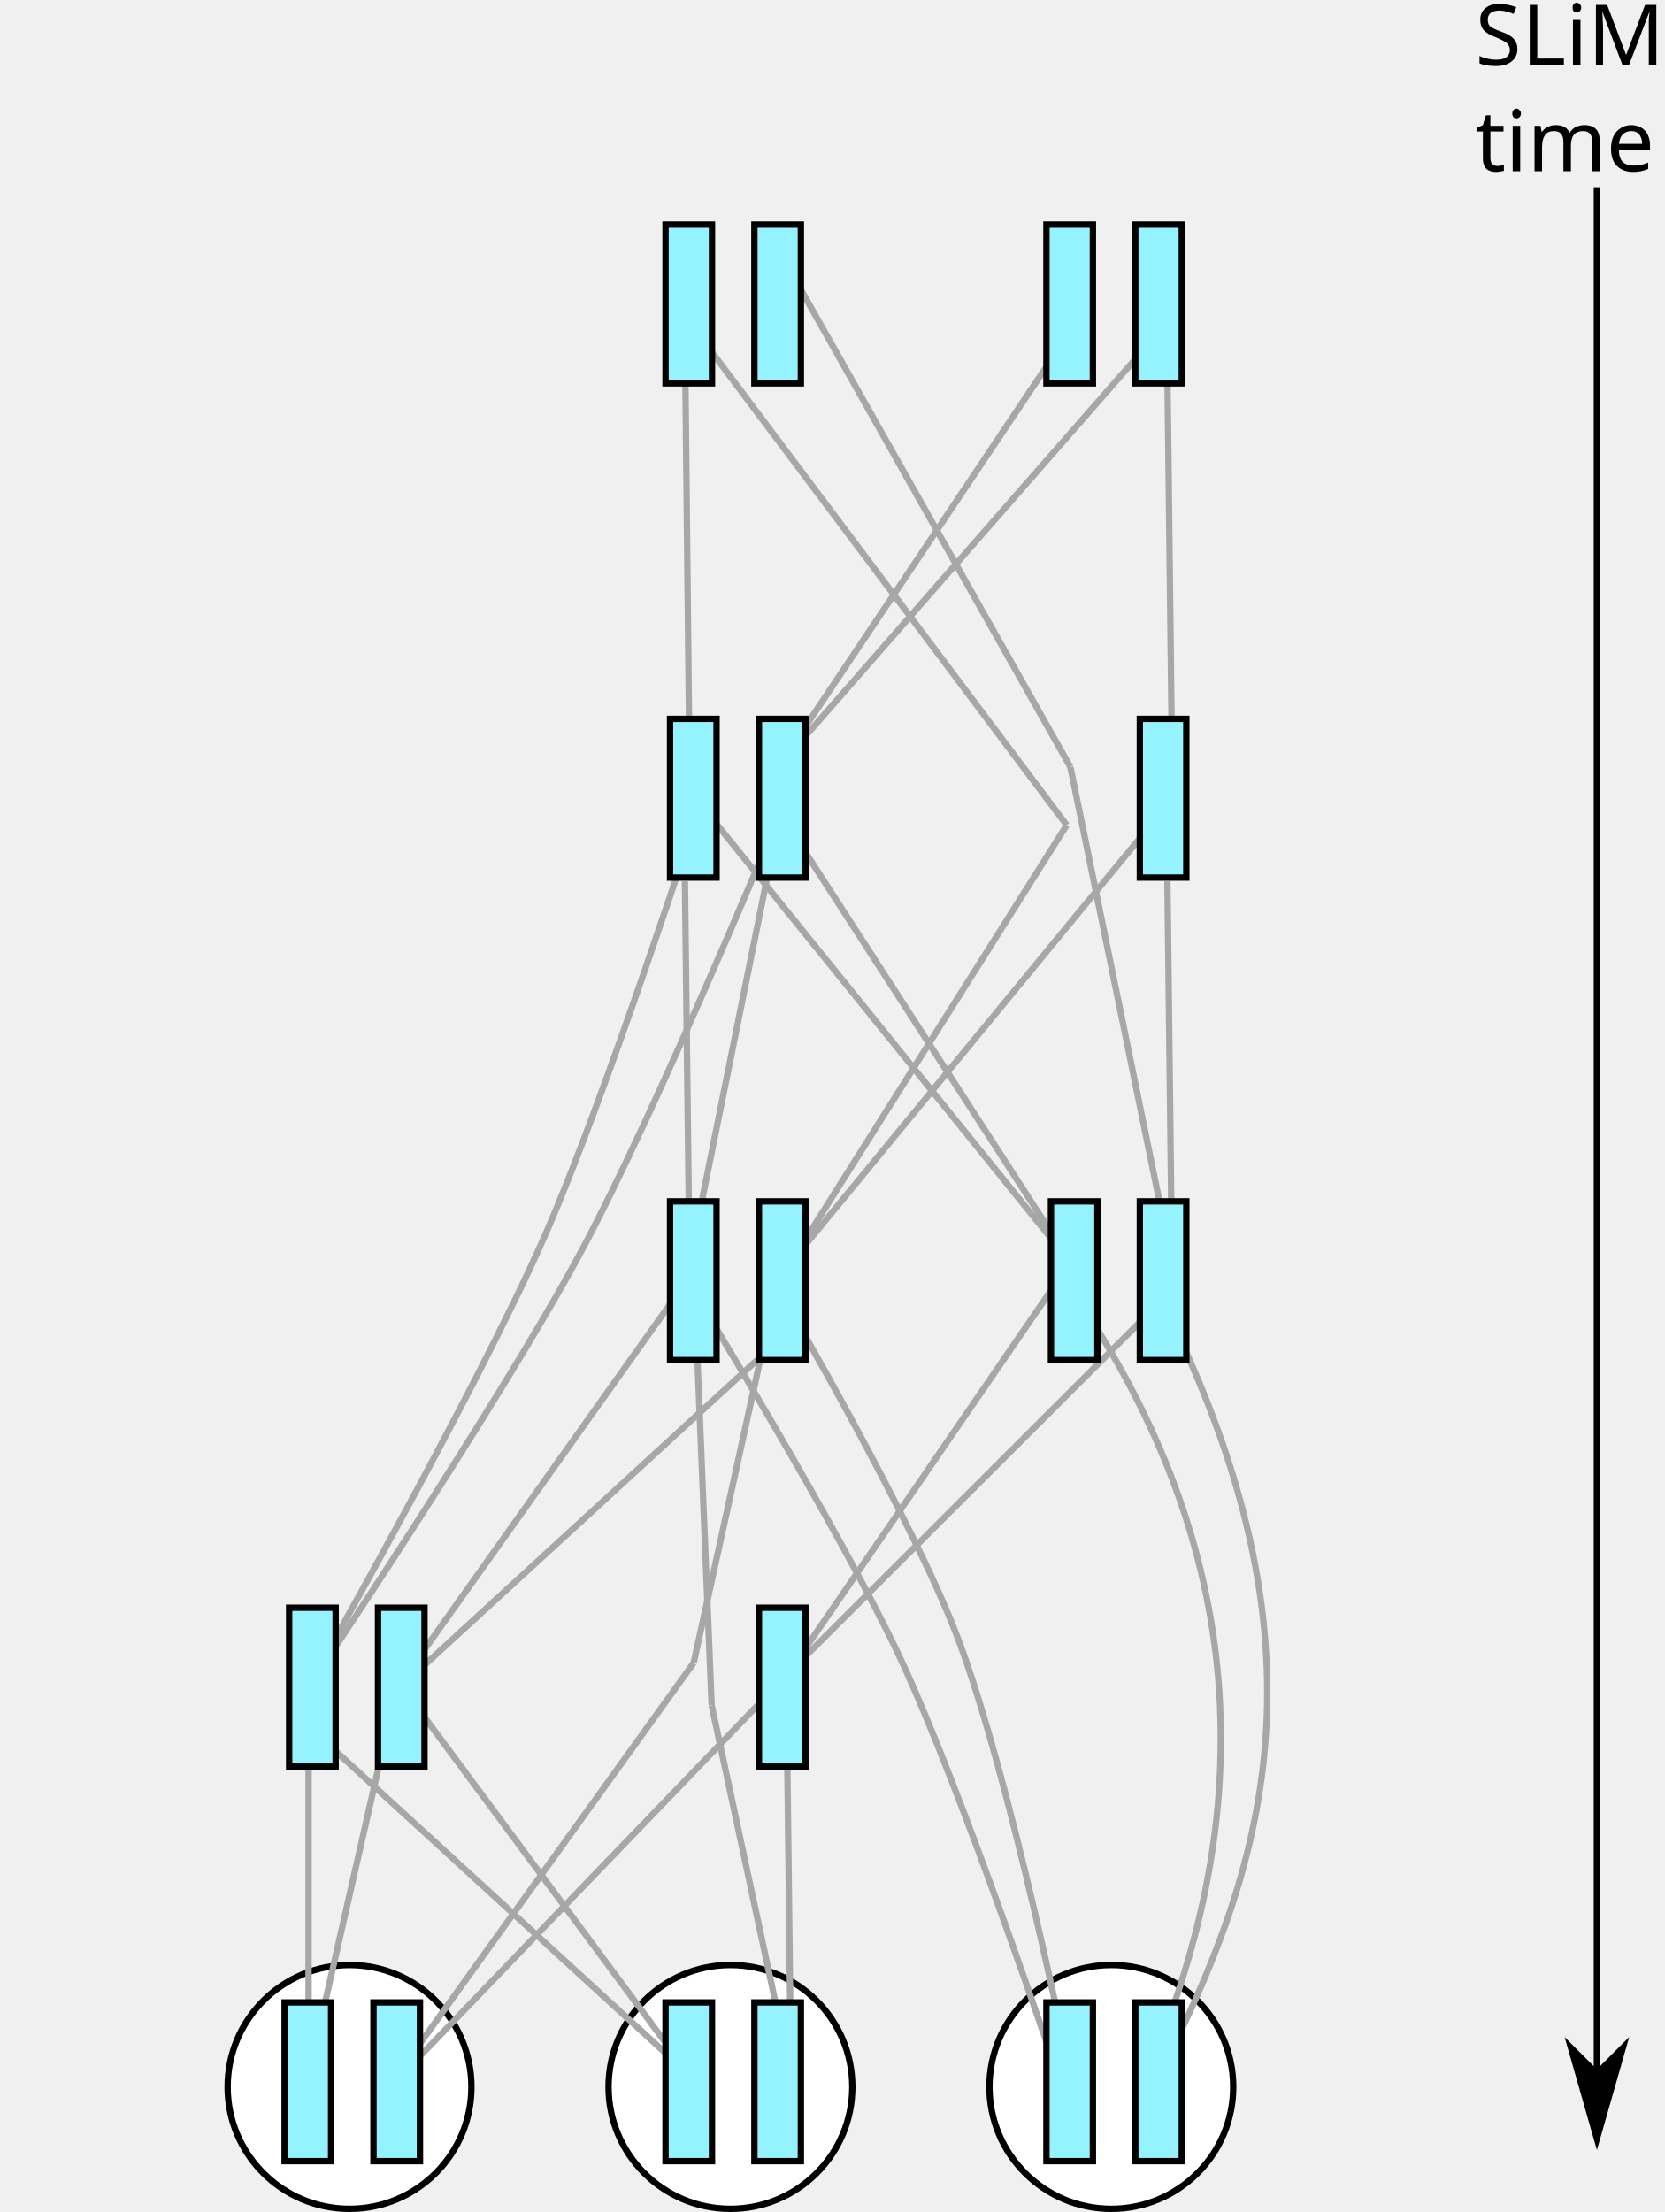
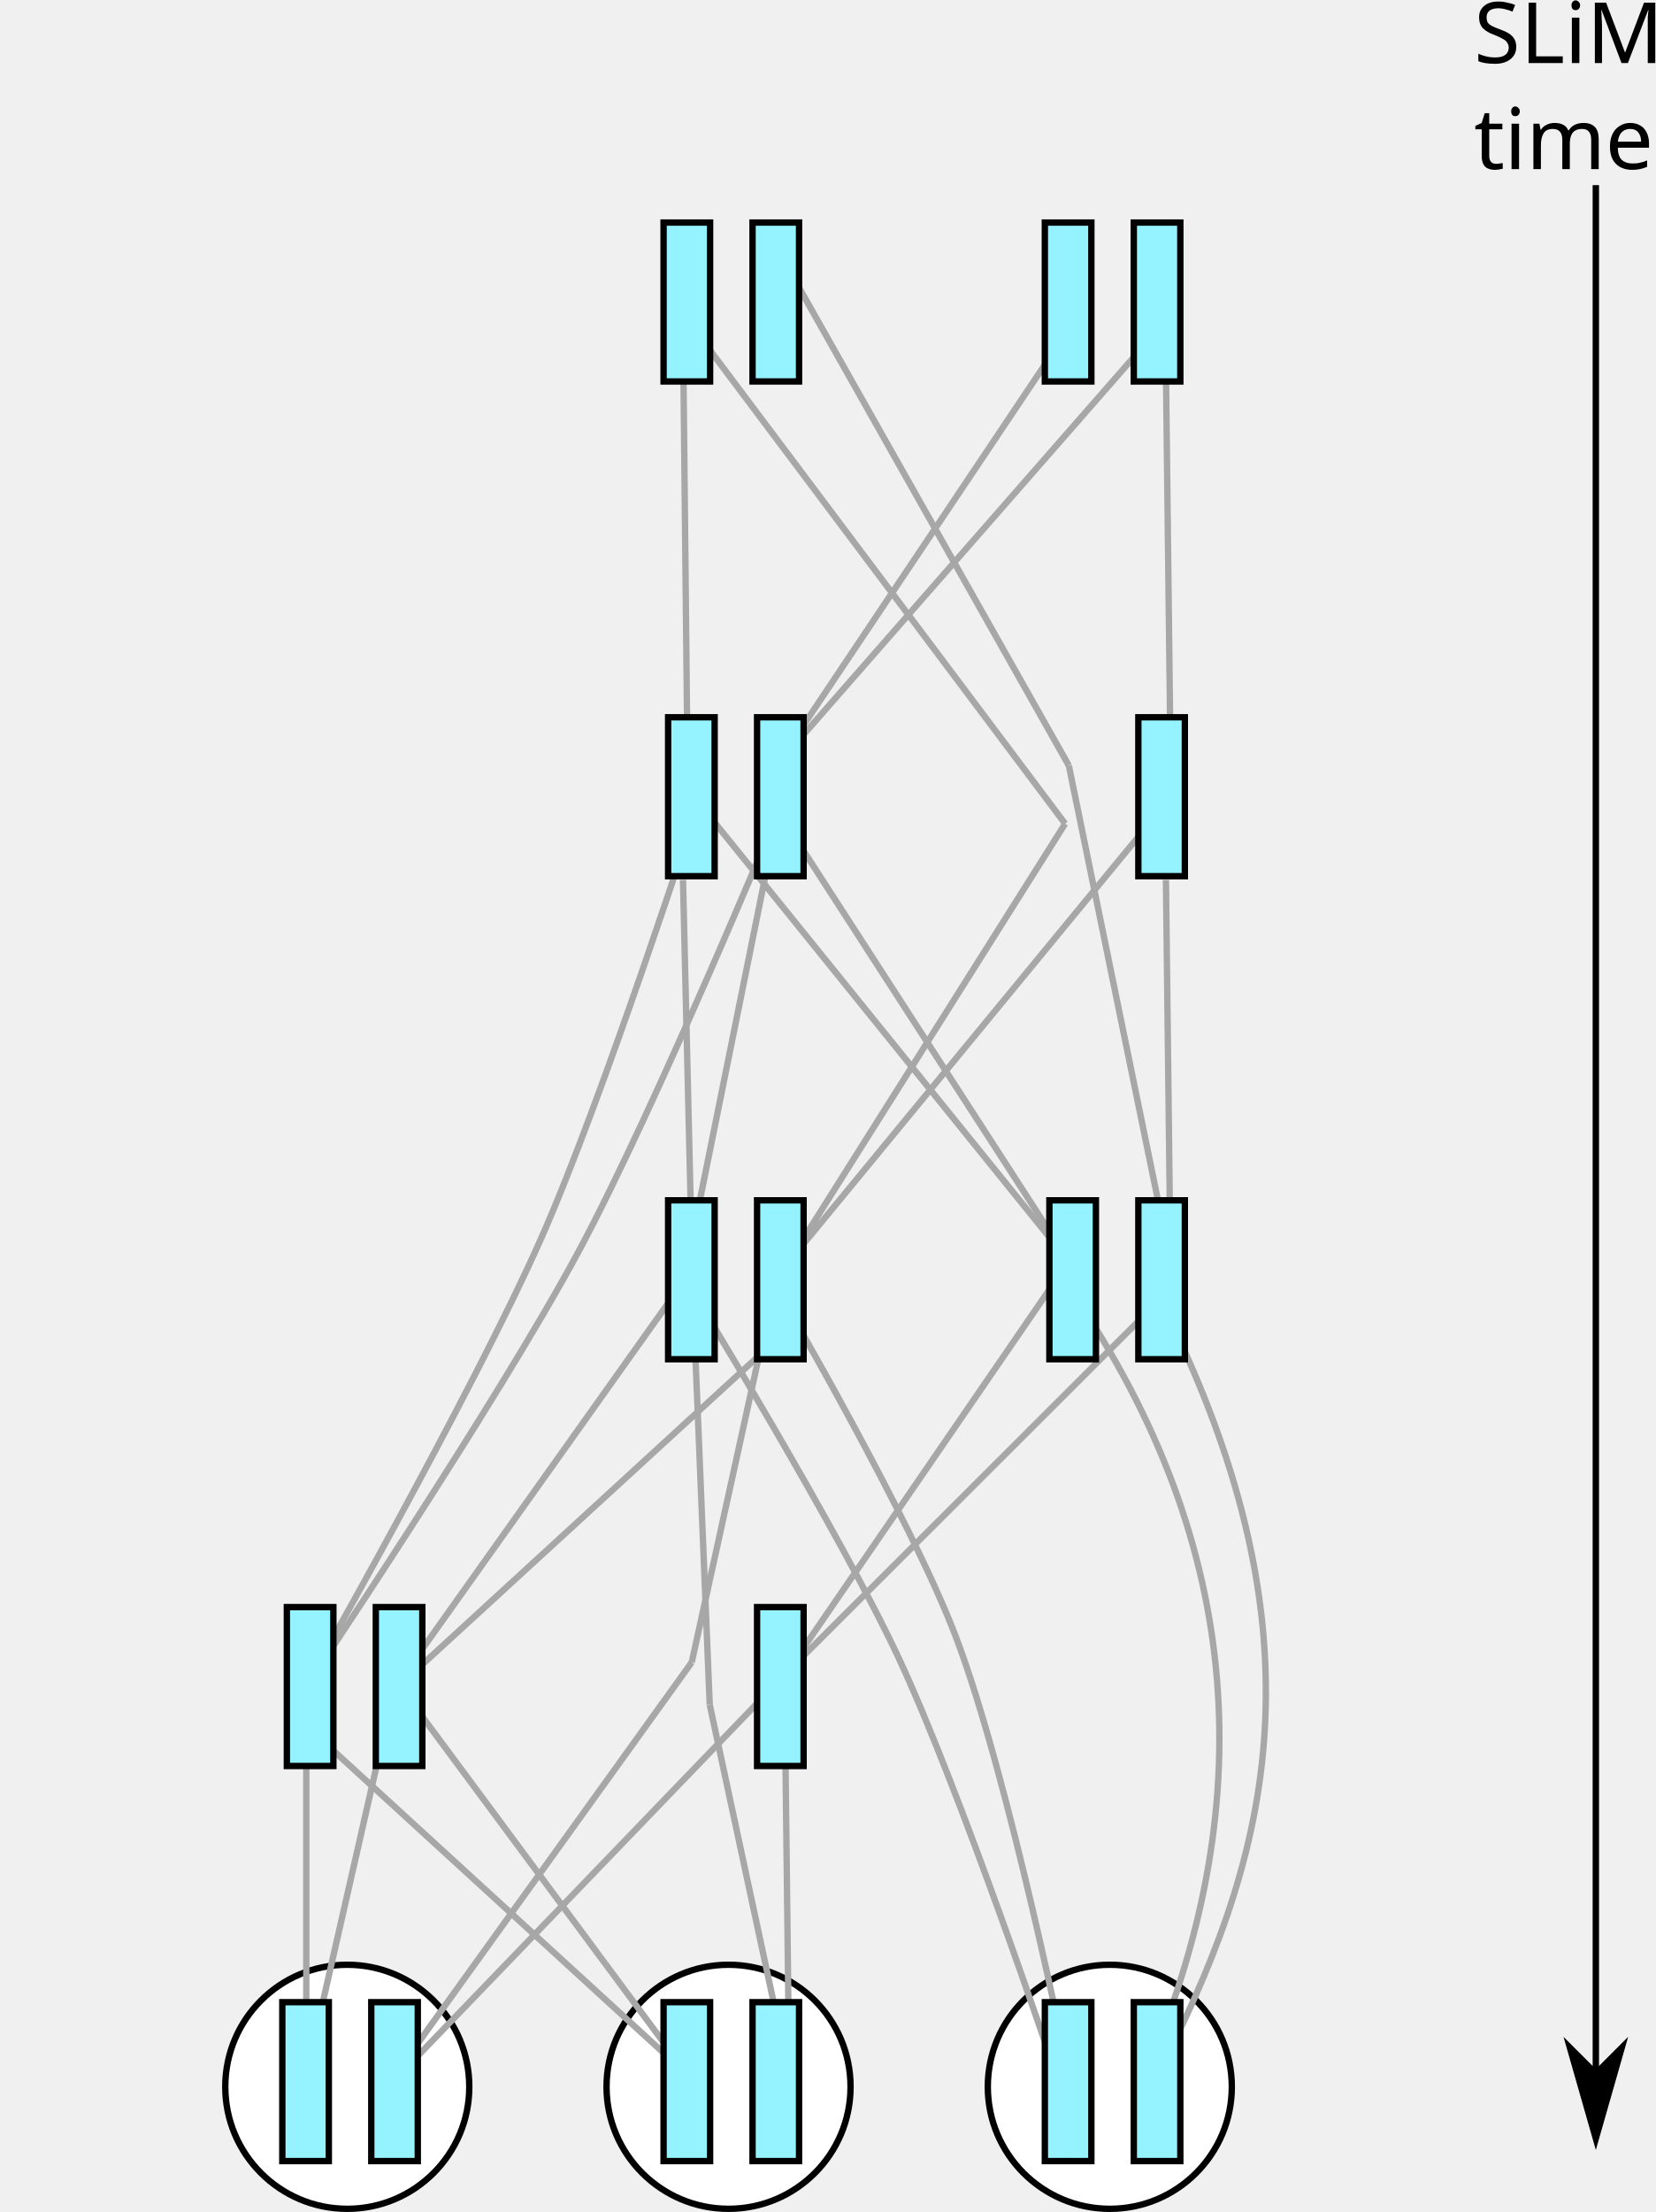
- <svg xmlns="http://www.w3.org/2000/svg" width="69.357mm" height="92.178mm" viewBox="0 0 69.357 92.178" version="1.1" id="svg8">
+ <svg xmlns="http://www.w3.org/2000/svg" width="68.919mm" height="92.083mm" viewBox="0 0 68.919 92.083" version="1.1" id="svg8">
  <defs id="defs2">
    <marker style="overflow:visible" id="marker1506" refX="0" refY="0" orient="auto">
      <path transform="matrix(-0.8,0,0,-0.8,-10,0)" style="fill:#000000;fill-opacity:1;fill-rule:evenodd;stroke:#000000;stroke-width:1pt;stroke-opacity:1" d="M 0,0 5,-5 -12.5,0 5,5 Z" id="path1504" />
    </marker>
    <marker orient="auto" refY="0" refX="0" id="marker9304" style="overflow:visible">
      <path id="path9302" d="M 0,0 5,-5 -12.5,0 5,5 Z" style="fill:#000000;fill-opacity:1;fill-rule:evenodd;stroke:#000000;stroke-width:1pt;stroke-opacity:1" transform="matrix(-0.8,0,0,-0.8,-10,0)" />
    </marker>
    <marker orient="auto" refY="0" refX="0" id="marker8808" style="overflow:visible">
      <path id="path8806" d="M 0,0 5,-5 -12.5,0 5,5 Z" style="fill:#007a8b;fill-opacity:1;fill-rule:evenodd;stroke:#007a8b;stroke-width:1pt;stroke-opacity:1" transform="matrix(-0.8,0,0,-0.8,-10,0)" />
    </marker>
    <marker orient="auto" refY="0" refX="0" id="marker8696" style="overflow:visible">
      <path id="path8694" d="M 0,0 5,-5 -12.5,0 5,5 Z" style="fill:#007a8b;fill-opacity:1;fill-rule:evenodd;stroke:#007a8b;stroke-width:1pt;stroke-opacity:1" transform="matrix(-0.8,0,0,-0.8,-10,0)" />
    </marker>
    <marker orient="auto" refY="0" refX="0" id="marker8590" style="overflow:visible">
      <path id="path8588" d="M 0,0 5,-5 -12.5,0 5,5 Z" style="fill:#007a8b;fill-opacity:1;fill-rule:evenodd;stroke:#007a8b;stroke-width:1pt;stroke-opacity:1" transform="matrix(-0.8,0,0,-0.8,-10,0)" />
    </marker>
    <marker orient="auto" refY="0" refX="0" id="marker5813" style="overflow:visible">
      <path id="path5811" d="M 0,0 5,-5 -12.5,0 5,5 Z" style="fill:#7864e0;fill-opacity:1;fill-rule:evenodd;stroke:#7864e0;stroke-width:1pt;stroke-opacity:1" transform="matrix(-0.8,0,0,-0.8,-10,0)" />
    </marker>
    <marker orient="auto" refY="0" refX="0" id="marker4813" style="overflow:visible">
      <path id="path4811" d="M 0,0 5,-5 -12.5,0 5,5 Z" style="fill:#7864e0;fill-opacity:1;fill-rule:evenodd;stroke:#7864e0;stroke-width:1pt;stroke-opacity:1" transform="matrix(-0.8,0,0,-0.8,-10,0)" />
    </marker>
    <marker orient="auto" refY="0" refX="0" id="marker4695" style="overflow:visible">
      <path id="path4693" d="M 0,0 5,-5 -12.5,0 5,5 Z" style="fill:#7864e0;fill-opacity:1;fill-rule:evenodd;stroke:#7864e0;stroke-width:1pt;stroke-opacity:1" transform="matrix(-0.8,0,0,-0.8,-10,0)" />
    </marker>
    <marker style="overflow:visible" id="marker3421" refX="0" refY="0" orient="auto">
      <path transform="matrix(-0.8,0,0,-0.8,-10,0)" style="fill:#7864e0;fill-opacity:1;fill-rule:evenodd;stroke:#7864e0;stroke-width:1pt;stroke-opacity:1" d="M 0,0 5,-5 -12.5,0 5,5 Z" id="path3419" />
    </marker>
    <marker orient="auto" refY="0" refX="0" id="marker2989" style="overflow:visible">
      <path id="path2987" d="M 0,0 5,-5 -12.5,0 5,5 Z" style="fill:#7864e0;fill-opacity:1;fill-rule:evenodd;stroke:#7864e0;stroke-width:1pt;stroke-opacity:1" transform="matrix(-0.8,0,0,-0.8,-10,0)" />
    </marker>
    <marker orient="auto" refY="0" refX="0" id="marker2527" style="overflow:visible">
      <path id="path2525" d="M 0,0 5,-5 -12.5,0 5,5 Z" style="fill:#000000;fill-opacity:1;fill-rule:evenodd;stroke:#000000;stroke-width:1pt;stroke-opacity:1" transform="matrix(-0.8,0,0,-0.8,-10,0)" />
    </marker>
    <marker orient="auto" refY="0" refX="0" id="marker2022" style="overflow:visible">
      <path id="path2020" d="M 0,0 5,-5 -12.5,0 5,5 Z" style="fill:#7864e0;fill-opacity:1;fill-rule:evenodd;stroke:#7864e0;stroke-width:1pt;stroke-opacity:1" transform="matrix(-0.8,0,0,-0.8,-10,0)" />
    </marker>
    <marker style="overflow:visible" id="marker1788" refX="0" refY="0" orient="auto">
      <path transform="matrix(-0.8,0,0,-0.8,-10,0)" style="fill:#007a8b;fill-opacity:1;fill-rule:evenodd;stroke:#007a8b;stroke-width:1pt;stroke-opacity:1" d="M 0,0 5,-5 -12.5,0 5,5 Z" id="path1786" />
    </marker>
    <marker style="overflow:visible" id="marker1754" refX="0" refY="0" orient="auto">
      <path transform="matrix(-0.8,0,0,-0.8,-10,0)" style="fill:#007a8b;fill-opacity:1;fill-rule:evenodd;stroke:#007a8b;stroke-width:1pt;stroke-opacity:1" d="M 0,0 5,-5 -12.5,0 5,5 Z" id="path1752" />
    </marker>
    <marker style="overflow:visible" id="marker1677" refX="0" refY="0" orient="auto">
      <path transform="matrix(-0.8,0,0,-0.8,-10,0)" style="fill:#ff0000;fill-opacity:1;fill-rule:evenodd;stroke:#ff0000;stroke-width:1pt;stroke-opacity:1" d="M 0,0 5,-5 -12.5,0 5,5 Z" id="path1675" />
    </marker>
    <marker style="overflow:visible" id="marker1125" refX="0" refY="0" orient="auto">
      <path transform="matrix(-0.8,0,0,-0.8,-10,0)" style="fill:#000000;fill-opacity:1;fill-rule:evenodd;stroke:#000000;stroke-width:1pt;stroke-opacity:1" d="M 0,0 5,-5 -12.5,0 5,5 Z" id="path1123" />
    </marker>
    <marker orient="auto" refY="0" refX="0" id="Arrow1Lend" style="overflow:visible">
      <path id="path836" d="M 0,0 5,-5 -12.5,0 5,5 Z" style="fill:#000000;fill-opacity:1;fill-rule:evenodd;stroke:#000000;stroke-width:1pt;stroke-opacity:1" transform="matrix(-0.8,0,0,-0.8,-10,0)" />
    </marker>
    <marker style="overflow:visible" id="marker2527-1" refX="0" refY="0" orient="auto">
      <path transform="matrix(-0.8,0,0,-0.8,-10,0)" style="fill:#000080;fill-opacity:1;fill-rule:evenodd;stroke:#000000;stroke-width:1pt;stroke-opacity:1" d="M 0,0 5,-5 -12.5,0 5,5 Z" id="path2525-7" />
    </marker>
    <marker style="overflow:visible" id="marker4813-9" refX="0" refY="0" orient="auto">
      <path transform="matrix(-0.8,0,0,-0.8,-10,0)" style="fill:#2ebec8;fill-opacity:0.882;fill-rule:evenodd;stroke:#2ebec8;stroke-width:1pt;stroke-opacity:0.882" d="M 0,0 5,-5 -12.5,0 5,5 Z" id="path4811-5" />
    </marker>
    <marker orient="auto" refY="0" refX="0" id="marker4813-9-9" style="overflow:visible">
      <path id="path4811-5-5" d="M 0,0 5,-5 -12.5,0 5,5 Z" style="fill:#2ebec8;fill-opacity:0.882;fill-rule:evenodd;stroke:#2ebec8;stroke-width:1pt;stroke-opacity:0.882" transform="matrix(-0.8,0,0,-0.8,-10,0)" />
    </marker>
    <marker style="overflow:visible" id="marker4813-9-9-0" refX="0" refY="0" orient="auto">
      <path transform="matrix(-0.8,0,0,-0.8,-10,0)" style="fill:#2ebec8;fill-opacity:0.882;fill-rule:evenodd;stroke:#2ebec8;stroke-width:1pt;stroke-opacity:0.882" d="M 0,0 5,-5 -12.5,0 5,5 Z" id="path4811-5-5-2" />
    </marker>
    <marker style="overflow:visible" id="marker2022-4" refX="0" refY="0" orient="auto">
      <path transform="matrix(-0.8,0,0,-0.8,-10,0)" style="fill:#7864e0;fill-opacity:1;fill-rule:evenodd;stroke:#7864e0;stroke-width:1pt;stroke-opacity:1" d="M 0,0 5,-5 -12.5,0 5,5 Z" id="path2020-4" />
    </marker>
    <marker orient="auto" refY="0" refX="0" id="marker2022-4-2" style="overflow:visible">
      <path id="path2020-4-9" d="M 0,0 5,-5 -12.5,0 5,5 Z" style="fill:#7864e0;fill-opacity:1;fill-rule:evenodd;stroke:#7864e0;stroke-width:1pt;stroke-opacity:1" transform="matrix(-0.8,0,0,-0.8,-10,0)" />
    </marker>
    <marker style="overflow:visible" id="marker2022-4-2-6" refX="0" refY="0" orient="auto">
      <path transform="matrix(-0.8,0,0,-0.8,-10,0)" style="fill:#7864e0;fill-opacity:1;fill-rule:evenodd;stroke:#7864e0;stroke-width:1pt;stroke-opacity:1" d="M 0,0 5,-5 -12.5,0 5,5 Z" id="path2020-4-9-8" />
    </marker>
    <marker orient="auto" refY="0" refX="0" id="marker2022-4-2-6-2" style="overflow:visible">
      <path id="path2020-4-9-8-9" d="M 0,0 5,-5 -12.5,0 5,5 Z" style="fill:#7864e0;fill-opacity:1;fill-rule:evenodd;stroke:#7864e0;stroke-width:1pt;stroke-opacity:1" transform="matrix(-0.8,0,0,-0.8,-10,0)" />
    </marker>
    <marker orient="auto" refY="0" refX="0" id="marker2022-4-2-6-5" style="overflow:visible">
      <path id="path2020-4-9-8-8" d="M 0,0 5,-5 -12.5,0 5,5 Z" style="fill:#7864e0;fill-opacity:1;fill-rule:evenodd;stroke:#7864e0;stroke-width:1pt;stroke-opacity:1" transform="matrix(-0.8,0,0,-0.8,-10,0)" />
    </marker>
  </defs>
-   <g id="layer1" transform="translate(-39.91516,-45.35734)" style="display:inline">
+   <g id="layer1" transform="translate(-40.02231,-45.45262)" style="display:inline">
    <g id="g1998" transform="translate(-10.58333)">
      <text id="text821" y="48.08" x="111.972" style="font-style:normal;font-variant:normal;font-weight:normal;font-stretch:normal;font-size:3.528px;line-height:125%;font-family:sans-serif;-inkscape-font-specification:'sans-serif, Normal';font-variant-ligatures:normal;font-variant-caps:normal;font-variant-numeric:normal;font-feature-settings:normal;text-align:start;letter-spacing:0px;word-spacing:0px;writing-mode:lr-tb;text-anchor:start;fill:#000000;fill-opacity:1;stroke:none;stroke-width:0.265px;stroke-linecap:butt;stroke-linejoin:miter;stroke-opacity:1" xml:space="preserve">
        <tspan style="stroke-width:0.265px" y="48.08" x="111.972" id="tspan819">SLiM</tspan>
        <tspan id="tspan823" style="stroke-width:0.265px" y="52.49" x="111.972">time</tspan>
      </text>
      <path id="path831" d="M 117.052,53.16 V 134.44" style="fill:none;fill-rule:evenodd;stroke:#000000;stroke-width:0.265;stroke-linecap:butt;stroke-linejoin:miter;stroke-miterlimit:4;stroke-dasharray:none;stroke-opacity:1;marker-end:url(#Arrow1Lend)" />
    </g>
  </g>
-   <g id="layer6" style="display:inline" transform="translate(-39.91516,-45.35734)">
+   <g id="layer6" style="display:inline" transform="translate(-40.02231,-45.45262)">
    <circle style="display:inline;opacity:1;fill:#ffffff;fill-opacity:1;stroke:#000000;stroke-width:0.265;stroke-linecap:round;stroke-miterlimit:4;stroke-dasharray:none;stroke-dashoffset:0;stroke-opacity:1" id="circle8237" cx="54.482" cy="132.323" r="5.08" />
    <circle style="display:inline;opacity:1;fill:#ffffff;fill-opacity:1;stroke:#000000;stroke-width:0.265;stroke-linecap:round;stroke-miterlimit:4;stroke-dasharray:none;stroke-dashoffset:0;stroke-opacity:1" id="circle8241" cx="86.232" cy="132.323" r="5.08" />
  </g>
-   <g id="layer16" style="display:inline" transform="translate(9.354072,7.670158)">
+   <g id="layer16" style="display:inline" transform="translate(9.246927,7.574883)">
    <circle transform="translate(-49.26924,-53.0275)" r="5.08" cy="132.323" cx="70.357" id="circle8239" style="display:inline;opacity:1;fill:#ffffff;fill-opacity:1;stroke:#000000;stroke-width:0.265;stroke-linecap:round;stroke-miterlimit:4;stroke-dasharray:none;stroke-dashoffset:0;stroke-opacity:1" />
  </g>
-   <g id="layer3" style="display:inline" transform="translate(-39.91516,-45.35734)">
+   <g id="layer3" style="display:inline" transform="translate(-40.02231,-45.45262)">
    <path style="fill:none;fill-rule:evenodd;stroke:#a7a7a7;stroke-width:0.265px;stroke-linecap:butt;stroke-linejoin:miter;stroke-opacity:1" d="M 52.775,131.824 V 115.335" id="path1506" />
-     <path id="path1508" d="m 52.775,131.824 3.733,-16.395" style="fill:none;fill-rule:evenodd;stroke:#a7a7a7;stroke-width:0.265px;stroke-linecap:butt;stroke-linejoin:miter;stroke-opacity:1" />
-     <path id="path1510" d="M 56.479,131.824 68.825,114.652" style="fill:none;fill-rule:evenodd;stroke:#a7a7a7;stroke-width:0.265px;stroke-linecap:butt;stroke-linejoin:miter;stroke-opacity:1" />
-     <path style="fill:none;fill-rule:evenodd;stroke:#a7a7a7;stroke-width:0.265px;stroke-linecap:butt;stroke-linejoin:miter;stroke-opacity:1" d="m 57.366,131.09 15.395,-15.991" id="path1512" />
    <path style="fill:none;fill-rule:evenodd;stroke:#a7a7a7;stroke-width:0.265px;stroke-linecap:butt;stroke-linejoin:miter;stroke-opacity:1" d="m 83.996,131.824 c 0,0 -3.938,-11.746 -6.553,-17.348 -2.467,-5.285 -8.576,-15.253 -8.576,-15.253" id="path1522" />
-     <path id="path1524" d="m 87.7,131.824 c 4.739,-11.008 4.28,-21.903 -3.081,-32.648" style="fill:none;fill-rule:evenodd;stroke:#a7a7a7;stroke-width:0.265px;stroke-linecap:butt;stroke-linejoin:miter;stroke-opacity:1" />
-     <path id="path1530" d="m 84.525,131.824 c 0,0 -2.474,-12.37 -4.705,-18.239 -1.881,-4.947 -7.248,-14.125 -7.248,-14.125" style="fill:none;fill-rule:evenodd;stroke:#a7a7a7;stroke-width:0.265px;stroke-linecap:butt;stroke-linejoin:miter;stroke-opacity:1" />
-     <path style="fill:none;fill-rule:evenodd;stroke:#a7a7a7;stroke-width:0.265px;stroke-linecap:butt;stroke-linejoin:miter;stroke-opacity:1" d="m 88.229,131.824 c 4.349,-8.55 7.415,-17.756 0.094,-32.27" id="path1532" />
-     <path style="fill:none;fill-rule:evenodd;stroke:#a7a7a7;stroke-width:0.265px;stroke-linecap:butt;stroke-linejoin:miter;stroke-opacity:1" d="M 72.883,97.958 84.372,79.743" id="path1538" />
-     <path id="path1540" d="M 72.883,97.958 88.664,78.775" style="fill:none;fill-rule:evenodd;stroke:#a7a7a7;stroke-width:0.265px;stroke-linecap:butt;stroke-linejoin:miter;stroke-opacity:1" />
-     <path id="path1542" d="M 68.65,97.958 72.43,79.248" style="fill:none;fill-rule:evenodd;stroke:#a7a7a7;stroke-width:0.265px;stroke-linecap:butt;stroke-linejoin:miter;stroke-opacity:1" />
-     <path style="fill:none;fill-rule:evenodd;stroke:#a7a7a7;stroke-width:0.265px;stroke-linecap:butt;stroke-linejoin:miter;stroke-opacity:1" d="M 68.65,97.958 68.461,82.083" id="path1544" />
-     <path style="fill:none;fill-rule:evenodd;stroke:#a7a7a7;stroke-width:0.265px;stroke-linecap:butt;stroke-linejoin:miter;stroke-opacity:1" d="M 84.525,97.958 69.113,78.87" id="path1546" />
-     <path id="path1548" d="M 84.525,97.958 72.43,79.248" style="fill:none;fill-rule:evenodd;stroke:#a7a7a7;stroke-width:0.265px;stroke-linecap:butt;stroke-linejoin:miter;stroke-opacity:1" />
-     <path id="path1550" d="M 88.758,97.958 84.525,77.32" style="fill:none;fill-rule:evenodd;stroke:#a7a7a7;stroke-width:0.265px;stroke-linecap:butt;stroke-linejoin:miter;stroke-opacity:1" />
-     <path style="fill:none;fill-rule:evenodd;stroke:#a7a7a7;stroke-width:0.265px;stroke-linecap:butt;stroke-linejoin:miter;stroke-opacity:1" d="M 88.758,97.958 88.569,82.083" id="path1552" />
-     <path style="fill:none;fill-rule:evenodd;stroke:#a7a7a7;stroke-width:0.265px;stroke-linecap:butt;stroke-linejoin:miter;stroke-opacity:1" d="M 68.825,114.652 72.836,96.389" id="path1554" />
-     <path style="fill:none;fill-rule:evenodd;stroke:#a7a7a7;stroke-width:0.265px;stroke-linecap:butt;stroke-linejoin:miter;stroke-opacity:1" d="m 56.29,115.949 16.128,-14.788" id="path1562" />
-     <path id="path1564" d="M 56.29,115.949 68.215,99.177" style="fill:none;fill-rule:evenodd;stroke:#a7a7a7;stroke-width:0.265px;stroke-linecap:butt;stroke-linejoin:miter;stroke-opacity:1" />
-     <path id="path1566" d="m 52.586,115.949 c 0,0 8.112,-12.043 11.543,-18.428 3.166,-5.893 8.301,-18.273 8.301,-18.273" style="fill:none;fill-rule:evenodd;stroke:#a7a7a7;stroke-width:0.265px;stroke-linecap:butt;stroke-linejoin:miter;stroke-opacity:1" />
+     <path style="fill:none;fill-rule:evenodd;stroke:#a7a7a7;stroke-width:0.265px;stroke-linecap:butt;stroke-linejoin:miter;stroke-opacity:1" d="M 68.867,99.224 68.461,82.083" id="path1544" />
    <path style="fill:none;fill-rule:evenodd;stroke:#a7a7a7;stroke-width:0.265px;stroke-linecap:butt;stroke-linejoin:miter;stroke-opacity:1" d="m 52.586,115.949 c 0,0 7.109,-12.462 9.999,-19.014 2.584,-5.858 6.528,-18.066 6.528,-18.066" id="path1568" />
-     <path id="path1574" d="M 84.372,79.743 68.453,58.523" style="fill:none;fill-rule:evenodd;stroke:#a7a7a7;stroke-width:0.265px;stroke-linecap:butt;stroke-linejoin:miter;stroke-opacity:1" />
-     <path style="fill:none;fill-rule:evenodd;stroke:#a7a7a7;stroke-width:0.265px;stroke-linecap:butt;stroke-linejoin:miter;stroke-opacity:1" d="M 84.525,77.32 72.598,56.193" id="path1576" />
-     <path style="fill:none;fill-rule:evenodd;stroke:#a7a7a7;stroke-width:0.265px;stroke-linecap:butt;stroke-linejoin:miter;stroke-opacity:1" d="M 72.354,77.32 84.852,58.657" id="path1578" />
-     <path id="path1580" d="M 72.354,77.32 88.469,58.906" style="fill:none;fill-rule:evenodd;stroke:#a7a7a7;stroke-width:0.265px;stroke-linecap:butt;stroke-linejoin:miter;stroke-opacity:1" />
    <path id="path1582" d="M 68.65,77.32 68.453,58.523" style="fill:none;fill-rule:evenodd;stroke:#a7a7a7;stroke-width:0.265px;stroke-linecap:butt;stroke-linejoin:miter;stroke-opacity:1" />
-     <path id="path8428" d="M 72.76,115.099 88.324,99.555" style="fill:none;fill-rule:evenodd;stroke:#a7a7a7;stroke-width:0.265px;stroke-linecap:butt;stroke-linejoin:miter;stroke-opacity:1" />
-     <path style="fill:none;fill-rule:evenodd;stroke:#a7a7a7;stroke-width:0.265px;stroke-linecap:butt;stroke-linejoin:miter;stroke-opacity:1" d="M 72.76,115.099 84.525,97.958" id="path8430" />
-     <path id="path1572" d="M 88.758,76.791 88.569,60.916" style="display:inline;fill:none;fill-rule:evenodd;stroke:#a7a7a7;stroke-width:0.265px;stroke-linecap:butt;stroke-linejoin:miter;stroke-opacity:1" />
  </g>
-   <g id="layer17" style="display:inline" transform="translate(9.354072,7.670158)">
+   <g id="layer17" style="display:inline" transform="translate(9.246927,7.574883)">
    <path transform="translate(-49.26924,-53.0275)" style="display:inline;fill:none;fill-rule:evenodd;stroke:#a7a7a7;stroke-width:0.265px;stroke-linecap:butt;stroke-linejoin:miter;stroke-opacity:1" d="M 68.65,131.824 52.491,117.036" id="path1514" />
-     <path transform="translate(-49.26924,-53.0275)" id="path1516" d="M 68.65,131.824 56.507,115.43" style="display:inline;fill:none;fill-rule:evenodd;stroke:#a7a7a7;stroke-width:0.265px;stroke-linecap:butt;stroke-linejoin:miter;stroke-opacity:1" />
-     <path transform="translate(-49.26924,-53.0275)" id="path1518" d="M 72.883,131.824 69.574,116.42" style="display:inline;fill:none;fill-rule:evenodd;stroke:#a7a7a7;stroke-width:0.265px;stroke-linecap:butt;stroke-linejoin:miter;stroke-opacity:1" />
-     <path transform="translate(-49.26924,-53.0275)" style="display:inline;fill:none;fill-rule:evenodd;stroke:#a7a7a7;stroke-width:0.265px;stroke-linecap:butt;stroke-linejoin:miter;stroke-opacity:1" d="M 72.883,131.824 72.694,115.949" id="path1520" />
-     <path transform="translate(-49.26924,-53.0275)" id="path1556" d="M 69.574,116.42 68.867,99.224" style="display:inline;fill:none;fill-rule:evenodd;stroke:#a7a7a7;stroke-width:0.265px;stroke-linecap:butt;stroke-linejoin:miter;stroke-opacity:1" />
  </g>
-   <g id="layer2" style="display:inline" transform="translate(-39.91516,-45.35734)">
-     <rect style="opacity:1;fill:#95f2ff;fill-opacity:1;stroke:#000000;stroke-width:0.265;stroke-linecap:round;stroke-miterlimit:4;stroke-dasharray:none;stroke-dashoffset:0;stroke-opacity:1" id="rect1300" width="1.937" height="6.615" x="87.42" y="75.313" />
+   <g id="layer25" style="display:inline" transform="translate(-25.41403,-29.33429)">
+     <path style="display:inline;fill:none;fill-rule:evenodd;stroke:#a7a7a7;stroke-width:0.265px;stroke-linecap:butt;stroke-linejoin:miter;stroke-opacity:1" d="M 84.525,97.958 69.113,78.87" id="path1546" transform="translate(-14.60828,-16.11833)" />
+     <path style="display:inline;fill:none;fill-rule:evenodd;stroke:#a7a7a7;stroke-width:0.265px;stroke-linecap:butt;stroke-linejoin:miter;stroke-opacity:1" d="M 72.354,77.32 84.852,58.657" id="path1578" transform="translate(-14.60828,-16.11833)" />
+     <path id="path1580" d="M 72.354,77.32 88.469,58.906" style="display:inline;fill:none;fill-rule:evenodd;stroke:#a7a7a7;stroke-width:0.265px;stroke-linecap:butt;stroke-linejoin:miter;stroke-opacity:1" transform="translate(-14.60828,-16.11833)" />
+     <path id="path1530" d="m 84.525,131.824 c 0,0 -2.474,-12.37 -4.705,-18.239 -1.881,-4.947 -7.248,-14.125 -7.248,-14.125" style="display:inline;fill:none;fill-rule:evenodd;stroke:#a7a7a7;stroke-width:0.265px;stroke-linecap:butt;stroke-linejoin:miter;stroke-opacity:1" transform="translate(-14.60828,-16.11833)" />
+     <path id="path1542" d="M 68.65,97.958 72.43,79.248" style="display:inline;fill:none;fill-rule:evenodd;stroke:#a7a7a7;stroke-width:0.265px;stroke-linecap:butt;stroke-linejoin:miter;stroke-opacity:1" transform="translate(-14.60828,-16.11833)" />
+     <path id="path1548" d="M 84.525,97.958 72.43,79.248" style="display:inline;fill:none;fill-rule:evenodd;stroke:#a7a7a7;stroke-width:0.265px;stroke-linecap:butt;stroke-linejoin:miter;stroke-opacity:1" transform="translate(-14.60828,-16.11833)" />
+     <path id="path1566" d="m 52.586,115.949 c 0,0 8.112,-12.043 11.543,-18.428 3.166,-5.893 8.301,-18.273 8.301,-18.273" style="display:inline;fill:none;fill-rule:evenodd;stroke:#a7a7a7;stroke-width:0.265px;stroke-linecap:butt;stroke-linejoin:miter;stroke-opacity:1" transform="translate(-14.60828,-16.11833)" />
+     <path style="display:inline;fill:none;fill-rule:evenodd;stroke:#a7a7a7;stroke-width:0.265px;stroke-linecap:butt;stroke-linejoin:miter;stroke-opacity:1" d="M 72.883,97.958 84.372,79.743" id="path1538" transform="translate(-14.60828,-16.11833)" />
+     <path id="path1540" d="M 72.883,97.958 88.664,78.775" style="display:inline;fill:none;fill-rule:evenodd;stroke:#a7a7a7;stroke-width:0.265px;stroke-linecap:butt;stroke-linejoin:miter;stroke-opacity:1" transform="translate(-14.60828,-16.11833)" />
+     <path id="path1550" d="M 88.758,97.958 84.525,77.32" style="display:inline;fill:none;fill-rule:evenodd;stroke:#a7a7a7;stroke-width:0.265px;stroke-linecap:butt;stroke-linejoin:miter;stroke-opacity:1" transform="translate(-14.60828,-16.11833)" />
+     <path style="display:inline;fill:none;fill-rule:evenodd;stroke:#a7a7a7;stroke-width:0.265px;stroke-linecap:butt;stroke-linejoin:miter;stroke-opacity:1" d="M 88.758,97.958 88.569,82.083" id="path1552" transform="translate(-14.60828,-16.11833)" />
+     <path id="path1574" d="M 84.372,79.743 68.453,58.523" style="display:inline;fill:none;fill-rule:evenodd;stroke:#a7a7a7;stroke-width:0.265px;stroke-linecap:butt;stroke-linejoin:miter;stroke-opacity:1" transform="translate(-14.60828,-16.11833)" />
+     <path style="display:inline;fill:none;fill-rule:evenodd;stroke:#a7a7a7;stroke-width:0.265px;stroke-linecap:butt;stroke-linejoin:miter;stroke-opacity:1" d="M 84.525,77.32 72.598,56.193" id="path1576" transform="translate(-14.60828,-16.11833)" />
+     <path id="path1572" d="M 88.758,76.791 88.569,60.916" style="display:inline;fill:none;fill-rule:evenodd;stroke:#a7a7a7;stroke-width:0.265px;stroke-linecap:butt;stroke-linejoin:miter;stroke-opacity:1" transform="translate(-14.60828,-16.11833)" />
+     <path id="path1508" d="m 52.775,131.824 3.733,-16.395" style="display:inline;fill:none;fill-rule:evenodd;stroke:#a7a7a7;stroke-width:0.265px;stroke-linecap:butt;stroke-linejoin:miter;stroke-opacity:1" transform="translate(-14.60828,-16.11833)" />
+     <path style="display:inline;fill:none;fill-rule:evenodd;stroke:#a7a7a7;stroke-width:0.265px;stroke-linecap:butt;stroke-linejoin:miter;stroke-opacity:1" d="m 56.29,115.949 16.128,-14.788" id="path1562" transform="translate(-14.60828,-16.11833)" />
+     <path id="path1564" d="M 56.29,115.949 68.215,99.177" style="display:inline;fill:none;fill-rule:evenodd;stroke:#a7a7a7;stroke-width:0.265px;stroke-linecap:butt;stroke-linejoin:miter;stroke-opacity:1" transform="translate(-14.60828,-16.11833)" />
+     <path id="path8428" d="M 72.76,115.099 88.324,99.555" style="display:inline;fill:none;fill-rule:evenodd;stroke:#a7a7a7;stroke-width:0.265px;stroke-linecap:butt;stroke-linejoin:miter;stroke-opacity:1" transform="translate(-14.60828,-16.11833)" />
+     <path style="display:inline;fill:none;fill-rule:evenodd;stroke:#a7a7a7;stroke-width:0.265px;stroke-linecap:butt;stroke-linejoin:miter;stroke-opacity:1" d="M 72.76,115.099 84.525,97.958" id="path8430" transform="translate(-14.60828,-16.11833)" />
+     <path transform="translate(-14.60828,-16.11833)" id="path1516" d="M 68.65,131.824 56.507,115.43" style="display:inline;fill:none;fill-rule:evenodd;stroke:#a7a7a7;stroke-width:0.265px;stroke-linecap:butt;stroke-linejoin:miter;stroke-opacity:1" />
+     <path style="display:inline;fill:none;fill-rule:evenodd;stroke:#a7a7a7;stroke-width:0.265px;stroke-linecap:butt;stroke-linejoin:miter;stroke-opacity:1" d="M 68.825,114.652 72.836,96.389" id="path1554" transform="translate(-14.60828,-16.11833)" />
+     <path transform="translate(-14.60828,-16.11833)" id="path1556" d="M 69.574,116.42 68.867,99.224" style="display:inline;fill:none;fill-rule:evenodd;stroke:#a7a7a7;stroke-width:0.265px;stroke-linecap:butt;stroke-linejoin:miter;stroke-opacity:1" />
+     <path id="path1510" d="M 56.479,131.824 68.825,114.652" style="display:inline;fill:none;fill-rule:evenodd;stroke:#a7a7a7;stroke-width:0.265px;stroke-linecap:butt;stroke-linejoin:miter;stroke-opacity:1" transform="translate(-14.60828,-16.11833)" />
+     <path style="display:inline;fill:none;fill-rule:evenodd;stroke:#a7a7a7;stroke-width:0.265px;stroke-linecap:butt;stroke-linejoin:miter;stroke-opacity:1" d="m 57.366,131.09 15.395,-15.991" id="path1512" transform="translate(-14.60828,-16.11833)" />
+     <path id="path1524" d="m 87.7,131.824 c 4.739,-11.008 4.28,-21.903 -3.081,-32.648" style="display:inline;fill:none;fill-rule:evenodd;stroke:#a7a7a7;stroke-width:0.265px;stroke-linecap:butt;stroke-linejoin:miter;stroke-opacity:1" transform="translate(-14.60828,-16.11833)" />
+     <path style="display:inline;fill:none;fill-rule:evenodd;stroke:#a7a7a7;stroke-width:0.265px;stroke-linecap:butt;stroke-linejoin:miter;stroke-opacity:1" d="m 88.229,131.824 c 4.349,-8.55 7.415,-17.756 0.094,-32.27" id="path1532" transform="translate(-14.60828,-16.11833)" />
+     <path transform="translate(-14.60828,-16.11833)" id="path1518" d="M 72.883,131.824 69.574,116.42" style="display:inline;fill:none;fill-rule:evenodd;stroke:#a7a7a7;stroke-width:0.265px;stroke-linecap:butt;stroke-linejoin:miter;stroke-opacity:1" />
+     <path transform="translate(-14.60828,-16.11833)" style="display:inline;fill:none;fill-rule:evenodd;stroke:#a7a7a7;stroke-width:0.265px;stroke-linecap:butt;stroke-linejoin:miter;stroke-opacity:1" d="M 72.883,131.824 72.694,115.949" id="path1520" />
+   </g>
+   <g id="layer2" style="display:inline" transform="translate(-40.02231,-45.45262)">
    <rect style="opacity:1;fill:#95f2ff;fill-opacity:1;stroke:#000000;stroke-width:0.265;stroke-linecap:round;stroke-miterlimit:4;stroke-dasharray:none;stroke-dashoffset:0;stroke-opacity:1" id="rect1306" width="1.937" height="6.615" x="67.841" y="75.313" />
-     <rect y="75.313" x="71.545" height="6.615" width="1.937" id="rect1308" style="opacity:1;fill:#95f2ff;fill-opacity:1;stroke:#000000;stroke-width:0.265;stroke-linecap:round;stroke-miterlimit:4;stroke-dasharray:none;stroke-dashoffset:0;stroke-opacity:1" />
-     <rect style="opacity:1;fill:#95f2ff;fill-opacity:1;stroke:#000000;stroke-width:0.265;stroke-linecap:round;stroke-miterlimit:4;stroke-dasharray:none;stroke-dashoffset:0;stroke-opacity:1" id="rect1330" width="1.937" height="6.615" x="67.841" y="95.421" />
-     <rect y="95.421" x="71.545" height="6.615" width="1.937" id="rect1332" style="opacity:1;fill:#95f2ff;fill-opacity:1;stroke:#000000;stroke-width:0.265;stroke-linecap:round;stroke-miterlimit:4;stroke-dasharray:none;stroke-dashoffset:0;stroke-opacity:1" />
    <rect y="128.801" x="51.777" height="6.615" width="1.937" id="rect1338" style="display:inline;opacity:1;fill:#95f2ff;fill-opacity:1;stroke:#000000;stroke-width:0.265;stroke-linecap:round;stroke-miterlimit:4;stroke-dasharray:none;stroke-dashoffset:0;stroke-opacity:1" />
    <rect style="display:inline;opacity:1;fill:#95f2ff;fill-opacity:1;stroke:#000000;stroke-width:0.265;stroke-linecap:round;stroke-miterlimit:4;stroke-dasharray:none;stroke-dashoffset:0;stroke-opacity:1" id="rect1340" width="1.937" height="6.615" x="55.481" y="128.801" />
    <rect y="128.801" x="83.527" height="6.615" width="1.937" id="rect1354" style="display:inline;opacity:1;fill:#95f2ff;fill-opacity:1;stroke:#000000;stroke-width:0.265;stroke-linecap:round;stroke-miterlimit:4;stroke-dasharray:none;stroke-dashoffset:0;stroke-opacity:1" />
    <rect style="display:inline;opacity:1;fill:#95f2ff;fill-opacity:1;stroke:#000000;stroke-width:0.265;stroke-linecap:round;stroke-miterlimit:4;stroke-dasharray:none;stroke-dashoffset:0;stroke-opacity:1" id="rect1356" width="1.937" height="6.615" x="87.231" y="128.801" />
-     <rect y="95.421" x="83.716" height="6.615" width="1.937" id="rect1322" style="display:inline;opacity:1;fill:#95f2ff;fill-opacity:1;stroke:#000000;stroke-width:0.265;stroke-linecap:round;stroke-miterlimit:4;stroke-dasharray:none;stroke-dashoffset:0;stroke-opacity:1" />
-     <rect style="display:inline;opacity:1;fill:#95f2ff;fill-opacity:1;stroke:#000000;stroke-width:0.265;stroke-linecap:round;stroke-miterlimit:4;stroke-dasharray:none;stroke-dashoffset:0;stroke-opacity:1" id="rect1324" width="1.937" height="6.615" x="87.42" y="95.421" />
    <rect y="54.717" x="67.652" height="6.615" width="1.937" id="rect1214" style="display:inline;opacity:1;fill:#95f2ff;fill-opacity:1;stroke:#000000;stroke-width:0.265;stroke-linecap:round;stroke-miterlimit:4;stroke-dasharray:none;stroke-dashoffset:0;stroke-opacity:1" />
-     <rect style="display:inline;opacity:1;fill:#95f2ff;fill-opacity:1;stroke:#000000;stroke-width:0.265;stroke-linecap:round;stroke-miterlimit:4;stroke-dasharray:none;stroke-dashoffset:0;stroke-opacity:1" id="rect1222" width="1.937" height="6.615" x="83.527" y="54.717" />
-     <rect y="54.717" x="87.231" height="6.615" width="1.937" id="rect1224" style="display:inline;opacity:1;fill:#95f2ff;fill-opacity:1;stroke:#000000;stroke-width:0.265;stroke-linecap:round;stroke-miterlimit:4;stroke-dasharray:none;stroke-dashoffset:0;stroke-opacity:1" />
  </g>
-   <g id="layer14" style="display:inline" transform="translate(9.354072,7.670158)">
-     <rect transform="translate(-49.26924,-53.0275)" style="display:inline;opacity:1;fill:#95f2ff;fill-opacity:1;stroke:#000000;stroke-width:0.265;stroke-linecap:round;stroke-miterlimit:4;stroke-dasharray:none;stroke-dashoffset:0;stroke-opacity:1" id="rect1216" width="1.937" height="6.615" x="71.356" y="54.717" />
+   <g id="layer26" style="display:inline" transform="translate(-25.41403,-29.33429)">
+     <rect style="display:inline;opacity:1;fill:#95f2ff;fill-opacity:1;stroke:#000000;stroke-width:0.265;stroke-linecap:round;stroke-miterlimit:4;stroke-dasharray:none;stroke-dashoffset:0;stroke-opacity:1" id="rect1300" width="1.937" height="6.615" x="87.42" y="75.313" transform="translate(-14.60828,-16.11833)" />
+     <rect y="75.313" x="71.545" height="6.615" width="1.937" id="rect1308" style="display:inline;opacity:1;fill:#95f2ff;fill-opacity:1;stroke:#000000;stroke-width:0.265;stroke-linecap:round;stroke-miterlimit:4;stroke-dasharray:none;stroke-dashoffset:0;stroke-opacity:1" transform="translate(-14.60828,-16.11833)" />
+     <rect style="display:inline;opacity:1;fill:#95f2ff;fill-opacity:1;stroke:#000000;stroke-width:0.265;stroke-linecap:round;stroke-miterlimit:4;stroke-dasharray:none;stroke-dashoffset:0;stroke-opacity:1" id="rect1330" width="1.937" height="6.615" x="67.841" y="95.421" transform="translate(-14.60828,-16.11833)" />
+     <rect y="95.421" x="71.545" height="6.615" width="1.937" id="rect1332" style="display:inline;opacity:1;fill:#95f2ff;fill-opacity:1;stroke:#000000;stroke-width:0.265;stroke-linecap:round;stroke-miterlimit:4;stroke-dasharray:none;stroke-dashoffset:0;stroke-opacity:1" transform="translate(-14.60828,-16.11833)" />
+     <rect y="95.421" x="83.716" height="6.615" width="1.937" id="rect1322" style="display:inline;opacity:1;fill:#95f2ff;fill-opacity:1;stroke:#000000;stroke-width:0.265;stroke-linecap:round;stroke-miterlimit:4;stroke-dasharray:none;stroke-dashoffset:0;stroke-opacity:1" transform="translate(-14.60828,-16.11833)" />
+     <rect style="display:inline;opacity:1;fill:#95f2ff;fill-opacity:1;stroke:#000000;stroke-width:0.265;stroke-linecap:round;stroke-miterlimit:4;stroke-dasharray:none;stroke-dashoffset:0;stroke-opacity:1" id="rect1324" width="1.937" height="6.615" x="87.42" y="95.421" transform="translate(-14.60828,-16.11833)" />
+     <rect style="display:inline;opacity:1;fill:#95f2ff;fill-opacity:1;stroke:#000000;stroke-width:0.265;stroke-linecap:round;stroke-miterlimit:4;stroke-dasharray:none;stroke-dashoffset:0;stroke-opacity:1" id="rect1222" width="1.937" height="6.615" x="83.527" y="54.717" transform="translate(-14.60828,-16.11833)" />
+     <rect y="54.717" x="87.231" height="6.615" width="1.937" id="rect1224" style="display:inline;opacity:1;fill:#95f2ff;fill-opacity:1;stroke:#000000;stroke-width:0.265;stroke-linecap:round;stroke-miterlimit:4;stroke-dasharray:none;stroke-dashoffset:0;stroke-opacity:1" transform="translate(-14.60828,-16.11833)" />
+   </g>
+   <g id="layer14" style="display:inline" transform="translate(9.246927,7.574883)">
    <rect transform="translate(-49.26924,-53.0275)" style="display:inline;opacity:1;fill:#95f2ff;fill-opacity:1;stroke:#000000;stroke-width:0.265;stroke-linecap:round;stroke-miterlimit:4;stroke-dasharray:none;stroke-dashoffset:0;stroke-opacity:1" id="rect1346" width="1.937" height="6.615" x="67.652" y="128.801" />
-     <rect transform="translate(-49.26924,-53.0275)" y="128.801" x="71.356" height="6.615" width="1.937" id="rect1348" style="display:inline;opacity:1;fill:#95f2ff;fill-opacity:1;stroke:#000000;stroke-width:0.265;stroke-linecap:round;stroke-miterlimit:4;stroke-dasharray:none;stroke-dashoffset:0;stroke-opacity:1" />
-     <rect transform="translate(-49.26924,-53.0275)" y="112.355" x="71.545" height="6.615" width="1.937" id="rect1372" style="display:inline;opacity:1;fill:#95f2ff;fill-opacity:1;stroke:#000000;stroke-width:0.265;stroke-linecap:round;stroke-miterlimit:4;stroke-dasharray:none;stroke-dashoffset:0;stroke-opacity:1" />
    <rect transform="translate(-49.26924,-53.0275)" y="112.355" x="51.966" height="6.615" width="1.937" id="rect1378" style="display:inline;opacity:1;fill:#95f2ff;fill-opacity:1;stroke:#000000;stroke-width:0.265;stroke-linecap:round;stroke-miterlimit:4;stroke-dasharray:none;stroke-dashoffset:0;stroke-opacity:1" />
-     <rect transform="translate(-49.26924,-53.0275)" style="display:inline;opacity:1;fill:#95f2ff;fill-opacity:1;stroke:#000000;stroke-width:0.265;stroke-linecap:round;stroke-miterlimit:4;stroke-dasharray:none;stroke-dashoffset:0;stroke-opacity:1" id="rect1380" width="1.937" height="6.615" x="55.67" y="112.355" />
  </g>
-   <g id="layer19" style="display:inline" transform="translate(-25.30689,-29.23901)">
+   <g id="layer27" style="display:inline" transform="translate(-25.41403,-29.33429)">
+     <rect transform="translate(-14.60828,-16.11833)" style="display:inline;opacity:1;fill:#95f2ff;fill-opacity:1;stroke:#000000;stroke-width:0.265;stroke-linecap:round;stroke-miterlimit:4;stroke-dasharray:none;stroke-dashoffset:0;stroke-opacity:1" id="rect1216" width="1.937" height="6.615" x="71.356" y="54.717" />
+     <rect transform="translate(-14.60828,-16.11833)" y="128.801" x="71.356" height="6.615" width="1.937" id="rect1348" style="display:inline;opacity:1;fill:#95f2ff;fill-opacity:1;stroke:#000000;stroke-width:0.265;stroke-linecap:round;stroke-miterlimit:4;stroke-dasharray:none;stroke-dashoffset:0;stroke-opacity:1" />
+     <rect transform="translate(-14.60828,-16.11833)" y="112.355" x="71.545" height="6.615" width="1.937" id="rect1372" style="display:inline;opacity:1;fill:#95f2ff;fill-opacity:1;stroke:#000000;stroke-width:0.265;stroke-linecap:round;stroke-miterlimit:4;stroke-dasharray:none;stroke-dashoffset:0;stroke-opacity:1" />
+     <rect transform="translate(-14.60828,-16.11833)" style="display:inline;opacity:1;fill:#95f2ff;fill-opacity:1;stroke:#000000;stroke-width:0.265;stroke-linecap:round;stroke-miterlimit:4;stroke-dasharray:none;stroke-dashoffset:0;stroke-opacity:1" id="rect1380" width="1.937" height="6.615" x="55.67" y="112.355" />
+   </g>
+   <g id="layer19" style="display:inline" transform="translate(-25.41403,-29.33429)">
    <text xml:space="preserve" style="font-style:normal;font-variant:normal;font-weight:normal;font-stretch:normal;font-size:6.35px;line-height:125%;font-family:sans-serif;-inkscape-font-specification:'sans-serif, Normal';font-variant-ligatures:normal;font-variant-caps:normal;font-variant-numeric:normal;font-feature-settings:normal;text-align:center;letter-spacing:0px;word-spacing:0px;writing-mode:lr-tb;text-anchor:middle;display:inline;fill:#000000;fill-opacity:1;stroke:none;stroke-width:0.265px;stroke-linecap:butt;stroke-linejoin:miter;stroke-opacity:1" x="26.862" y="33.868" id="text2135">
      <tspan y="33.868" x="26.862" id="tspan2133">B</tspan>
    </text>
  </g>
</svg>
